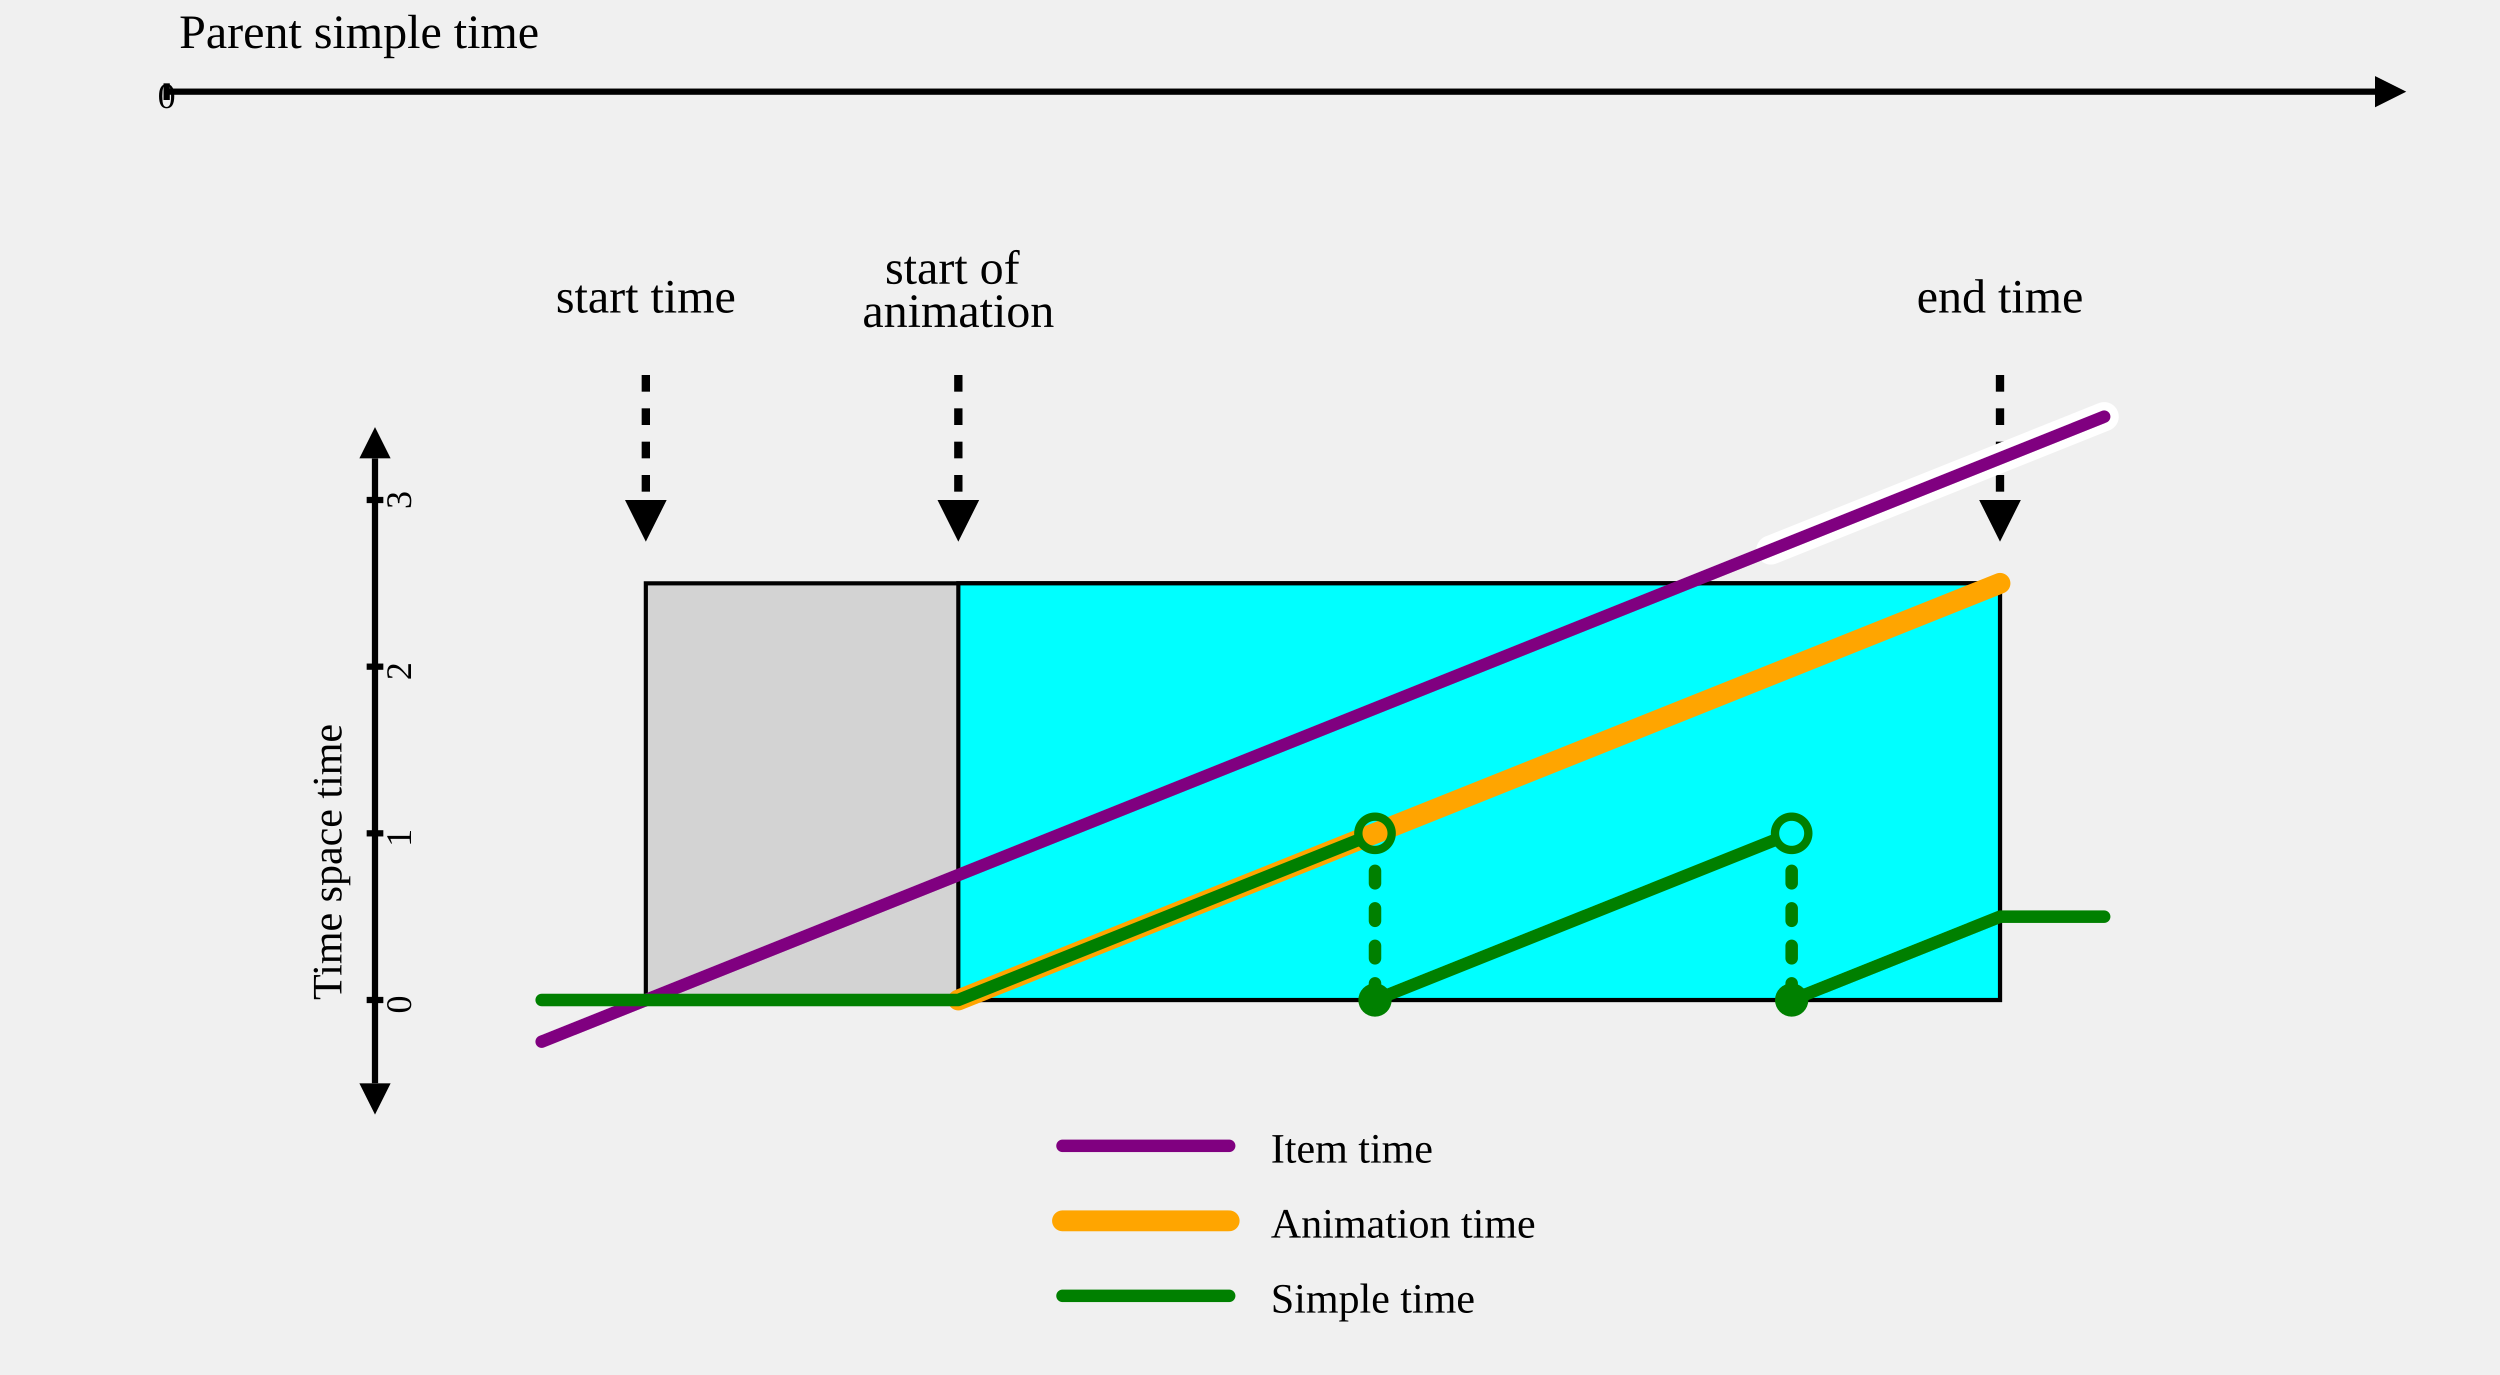
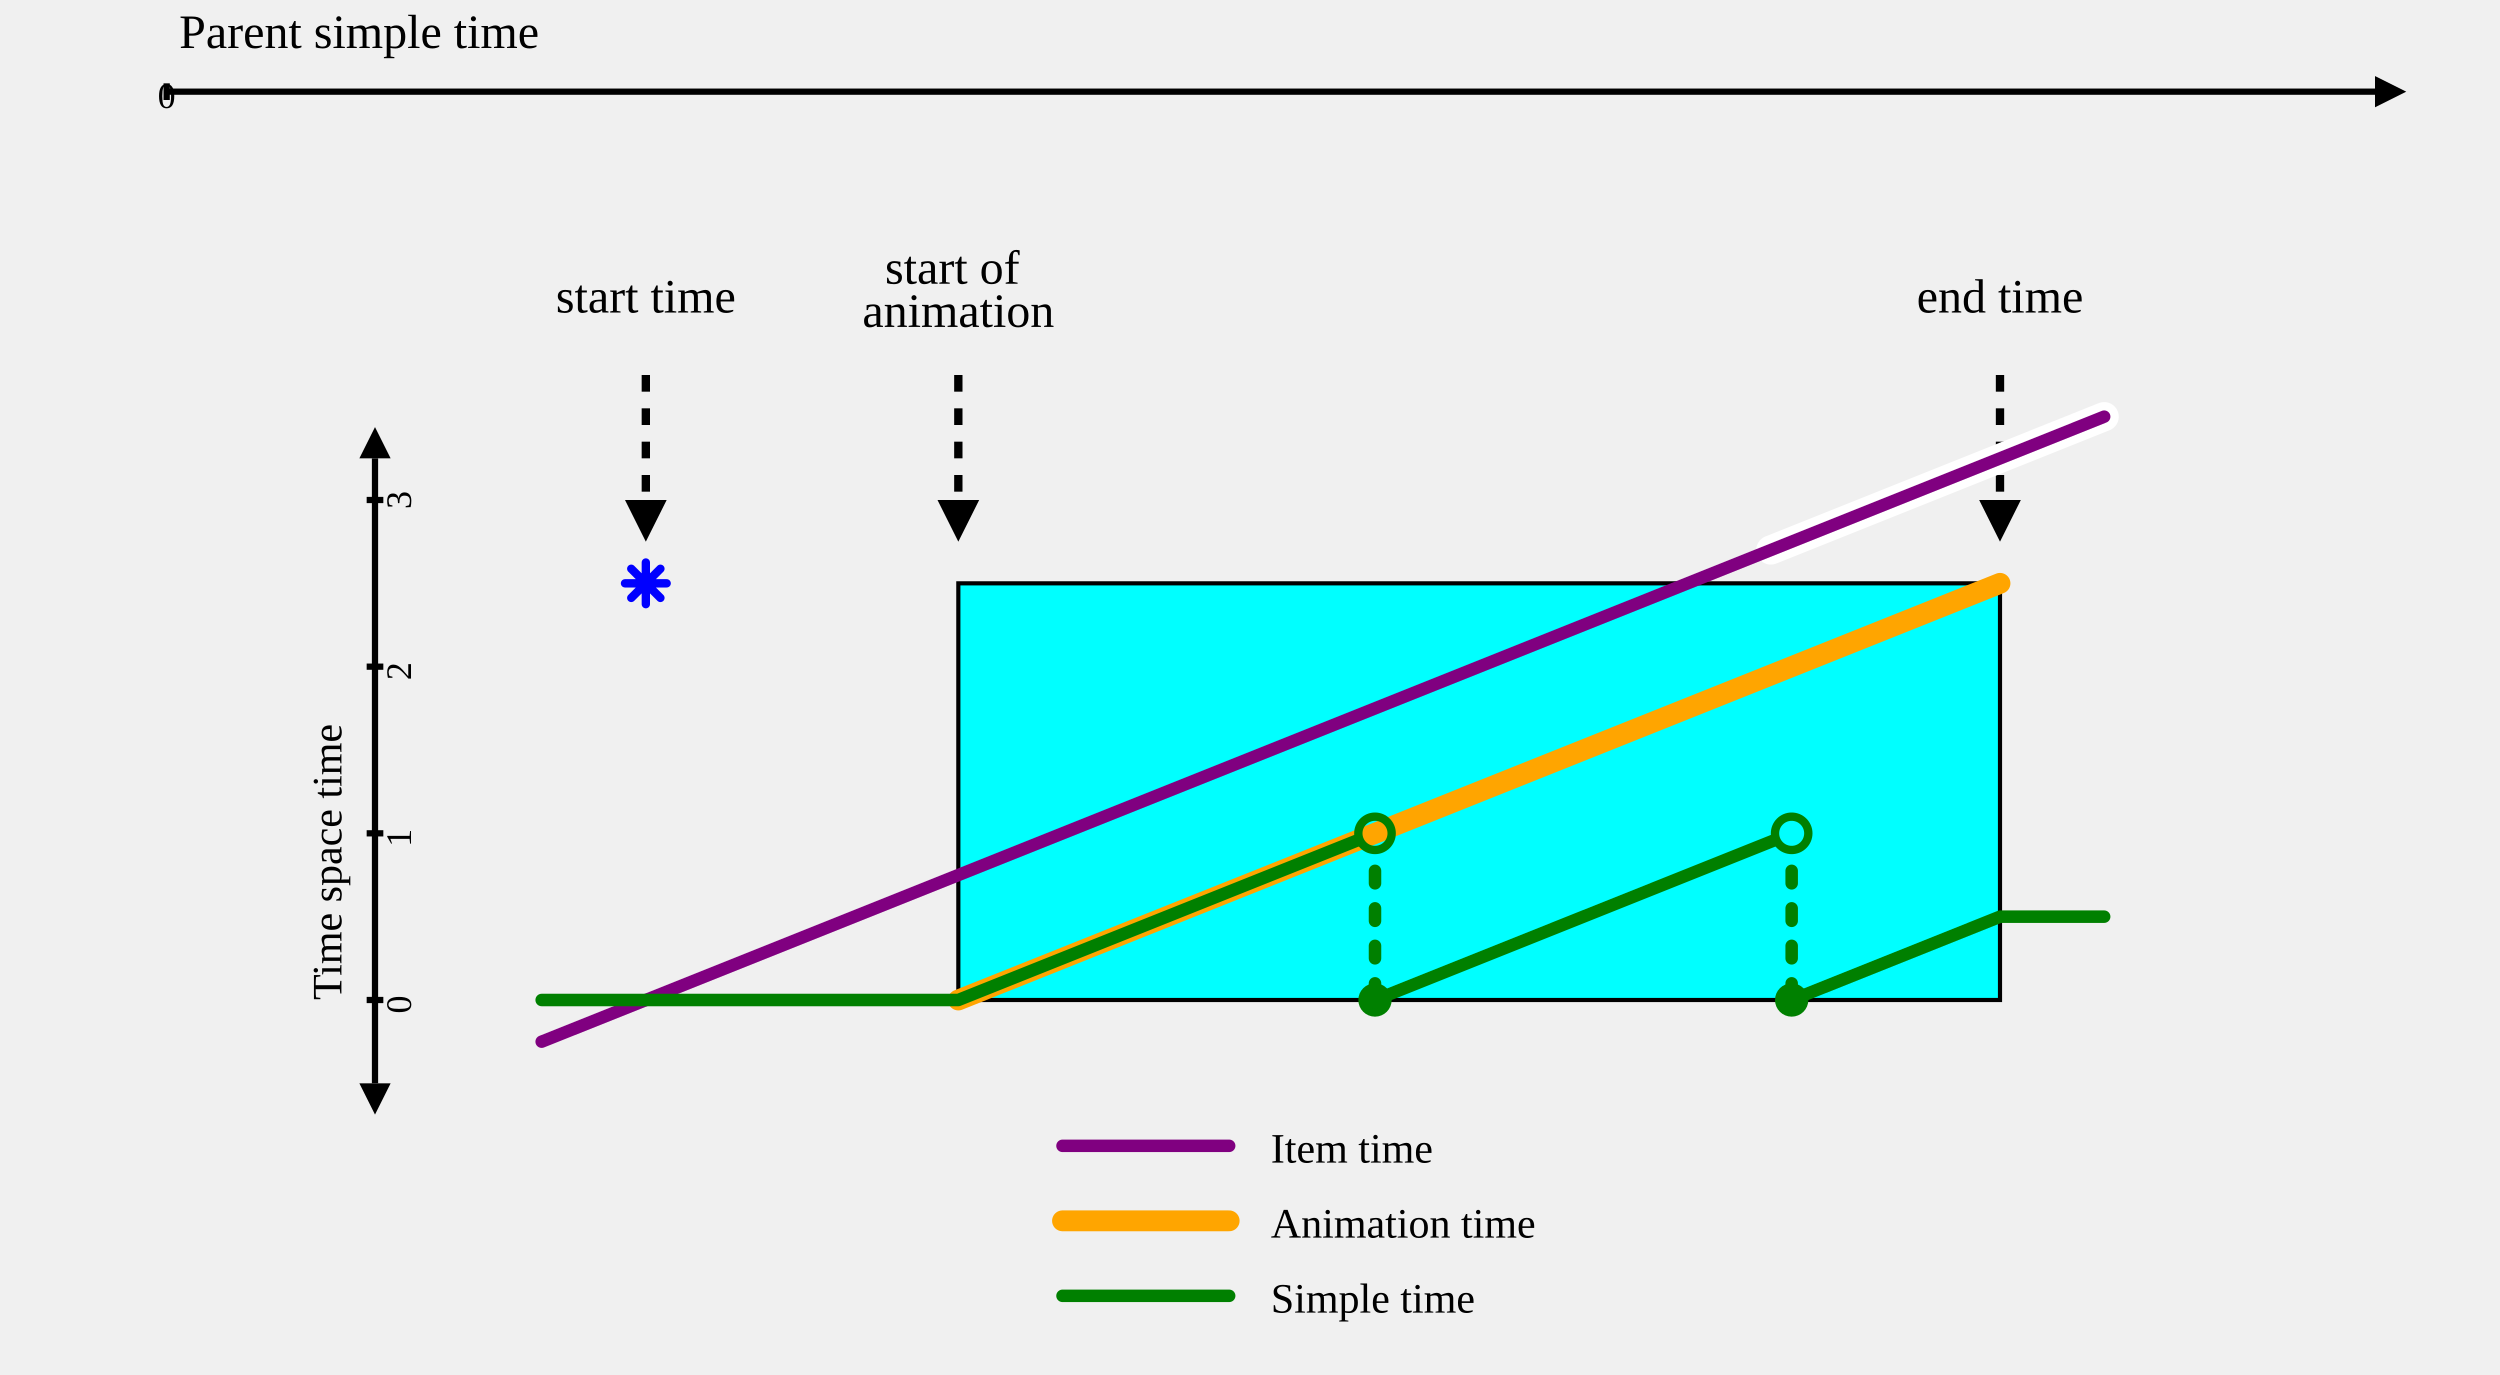
- <svg xmlns="http://www.w3.org/2000/svg" width="100%" height="100%" viewBox="0 0 600 330">
+ <svg xmlns="http://www.w3.org/2000/svg" xmlns:xlink="http://www.w3.org/1999/xlink" width="100%" height="100%" viewBox="0 0 600 330">
  <defs>
    <style type="text/css">
    svg {
      font-size: 1.2em;
    }
    .parentTimelineLabel {
      font-size: 0.8em;
    }
    .line, .arrowLine, .dottedArrow, .doubleArrowLine {
      stroke: black;
      stroke-width: 1.5;
      fill: none;
    }
    .arrowLine, .dottedArrow {
      marker-end: url(#arrow);
    }
    .dottedArrow {
      stroke-dasharray: 4 4;
      stroke-width: 2;
    }
    .doubleArrowLine {
      marker-start: url(#reverseArrow);
      marker-end: url(#arrow);
    }
    .activeSpan  {
-       fill: lightgrey;
+       fill: aqua;
      stroke: black;
    }
-     .animatingSpan  {
-       fill: aqua;
-       stroke: black;
+     .startTimeStar {
+       stroke: blue;
+       stroke-linecap: round;
+       stroke-width: 2;
+       fill: none;
    }
    .timeLabel {
      text-anchor: middle;
      font-size: 0.8em;
    }
    .localTimelineLabel {
      font-size: 0.7em;
    }
    .localTimelineTick {
      font-size: 0.6em;
      text-anchor: middle;
    }
    .itemTime {
      stroke: purple;
      stroke-width: 3;
      fill: none;
      stroke-linecap: round;
    }
    .itemTimeMask {
      stroke: white;
      stroke-width: 7;
      fill: none;
      stroke-linecap: round;
    }
    .animationTime {
      stroke: orange;
      stroke-width: 5;
      fill: none;
      stroke-linecap: round;
    }
    .simpleTime, .simpleTimeDotted {
      stroke: green;
      stroke-width: 3;
      fill: none;
      stroke-linecap: round;
      stroke-linejoin: round;
    }
    .simpleTimeDotted {
      stroke-dasharray: 3 6;
    }
    .excludedPoint {
      fill: none;
      stroke: green;
      stroke-width: 2;
    }
    .includedPoint {
      fill: green;
      stroke: green;
      stroke-width: 2;
    }
    .legendText {
      font-size: 0.7em;
    }
    </style>
    <marker id="arrow" viewBox="0 -5 10 10" orient="auto" markerWidth="5" markerHeight="5">
      <path d="M0-5l10 5l-10 5z" />
    </marker>
    <marker id="reverseArrow" viewBox="-10 -5 10 10" orient="auto" markerWidth="5" markerHeight="5">
      <path d="M0-5l-10 5l10 5z" />
    </marker>
+     <path d="M-3.5-3.5l7 7M3.5-3.5l-7 7M0-5v10M-5 0h10" class="startTimeStar" id="star" />
  </defs>
  <g>
    <text x="43" y="1em" class="parentTimelineLabel">Parent
      simple time</text>
    <line x1="40" x2="95%" y1="22" y2="22" class="arrowLine" />
    <path d="M40 20v4" class="line" />
    <text x="40" y="3em" class="localTimelineTick">0</text>
  </g>
  <g transform="translate(155 20)">
    <g transform="translate(0 55)">
      <text class="timeLabel">start time</text>
      <text x="75" class="timeLabel" y="-0.6em">start of
                       <tspan x="75" dy="0.9em">animation</tspan>
      </text>
      <text x="325" class="timeLabel">end time</text>
    </g>
    <g transform="translate(0 70)">
      <path d="M0 0v30" class="dottedArrow" />
      <path d="M75 0v30" class="dottedArrow" />
      <path d="M325 0v30" class="dottedArrow" />
    </g>
    <g transform="translate(0 120)">
-       <rect width="325" height="100" class="activeSpan" />
-       <rect x="75" width="250" height="100" class="animatingSpan" />
+       <rect x="75" width="250" height="100" class="activeSpan" />
+       <use xlink:href="#star" />
    </g>
    <g transform="translate(-65 220)">
      <text y="-0.8em" transform="rotate(-90)" class="localTimelineLabel">
        Time space time</text>
      <path d="M0 20v-150" class="doubleArrowLine" />
      <path d="M-2 0h4M-2-40h4M-2-80h4M-2-120h4" class="line" />
      <text y="1em" transform="rotate(-90)" class="localTimelineTick">
        0
        <tspan x="40">1</tspan>
        <tspan x="80">2</tspan>
        <tspan x="120">3</tspan>
      </text>
    </g>
    <g transform="translate(0 220)">
      <path d="M270-108l80-32" class="itemTimeMask" />
      <path d="M-25 10l375-150" class="itemTime" />
      <path d="M75 0l250-100" class="animationTime" />
      <path d="M-25 0h100l100-40m0 40l100-40m0 40l50-20h25" class="simpleTime" mask="url(#excludedEndPoints)" />
      <path d="M175-40v40m100-40v40" class="simpleTimeDotted" mask="url(#excludedEndPoints)" />
      <circle cx="175" cy="-40" r="4" class="excludedPoint" />
      <circle cx="175" cy="0" r="3" class="includedPoint" />
      <circle cx="275" cy="-40" r="4" class="excludedPoint" />
      <circle cx="275" cy="0" r="3" class="includedPoint" />
      <mask id="excludedEndPoints">
        <rect x="-30" y="-110" width="390" height="120" fill="white" />
        <circle cx="175" cy="-40" r="4" fill="black" stroke="none" />
        <circle cx="275" cy="-40" r="4" fill="black" stroke="none" />
      </mask>
    </g>
    <g transform="translate(100 255)">
      <path d="M0 0h40" class="itemTime" />
      <text x="50px" y="0.4em" class="legendText">Item time</text>
      <g transform="translate(0 18)">
        <path d="M0 0h40" class="animationTime" />
        <text x="50px" y="0.4em" class="legendText">Animation time</text>
      </g>
      <g transform="translate(0 36)">
        <path d="M0 0h40" class="simpleTime" />
        <text x="50px" y="0.4em" class="legendText">Simple time</text>
      </g>
    </g>
  </g>
</svg>
